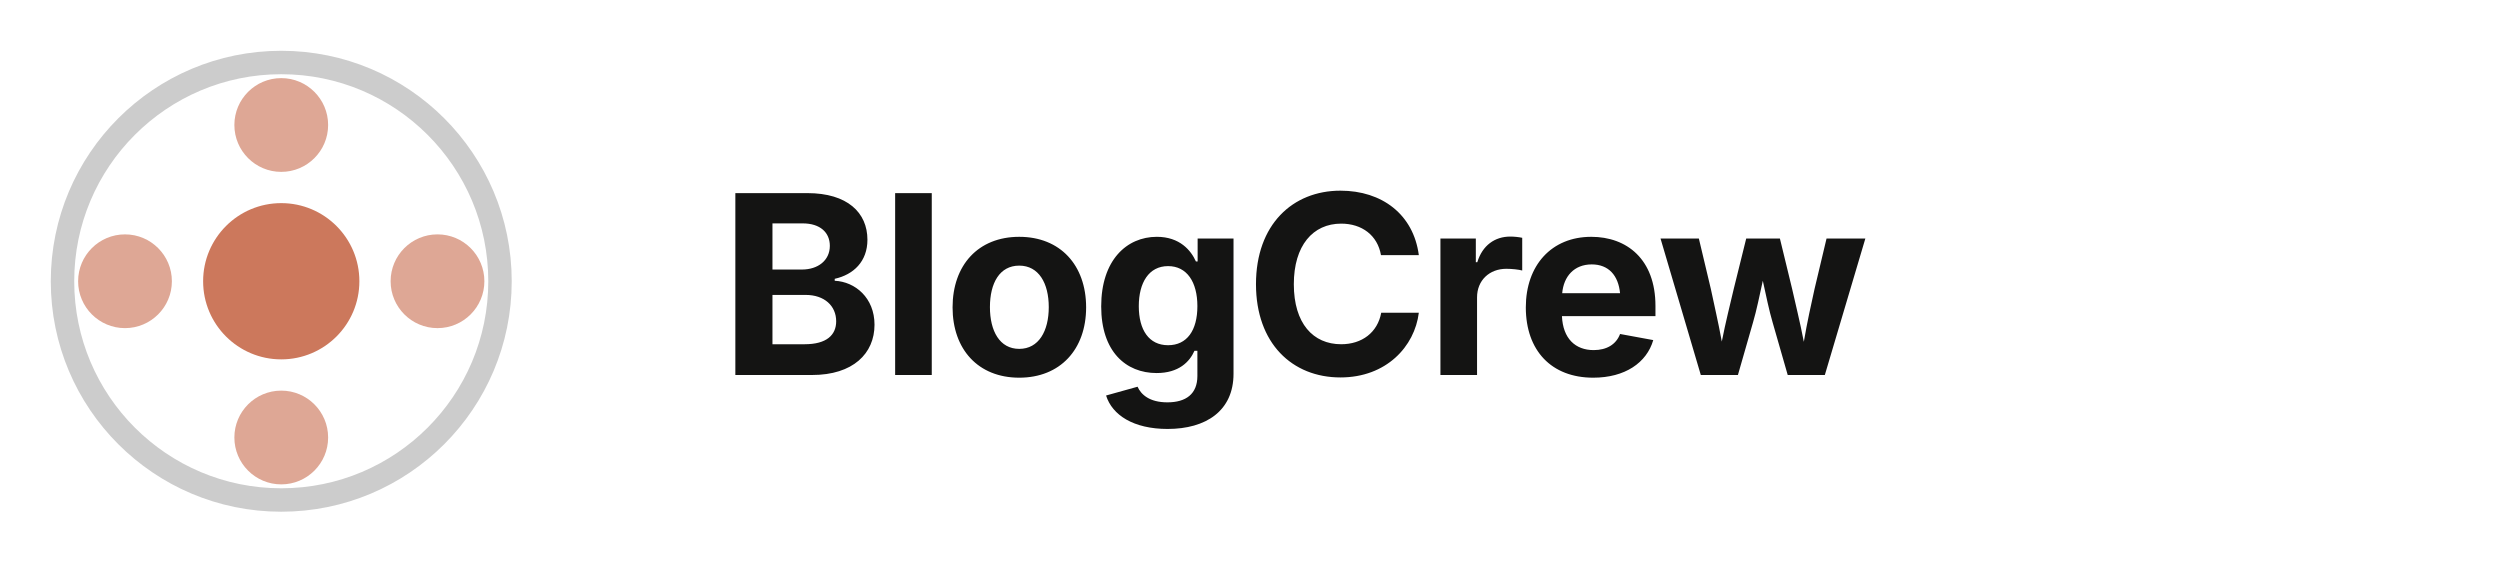
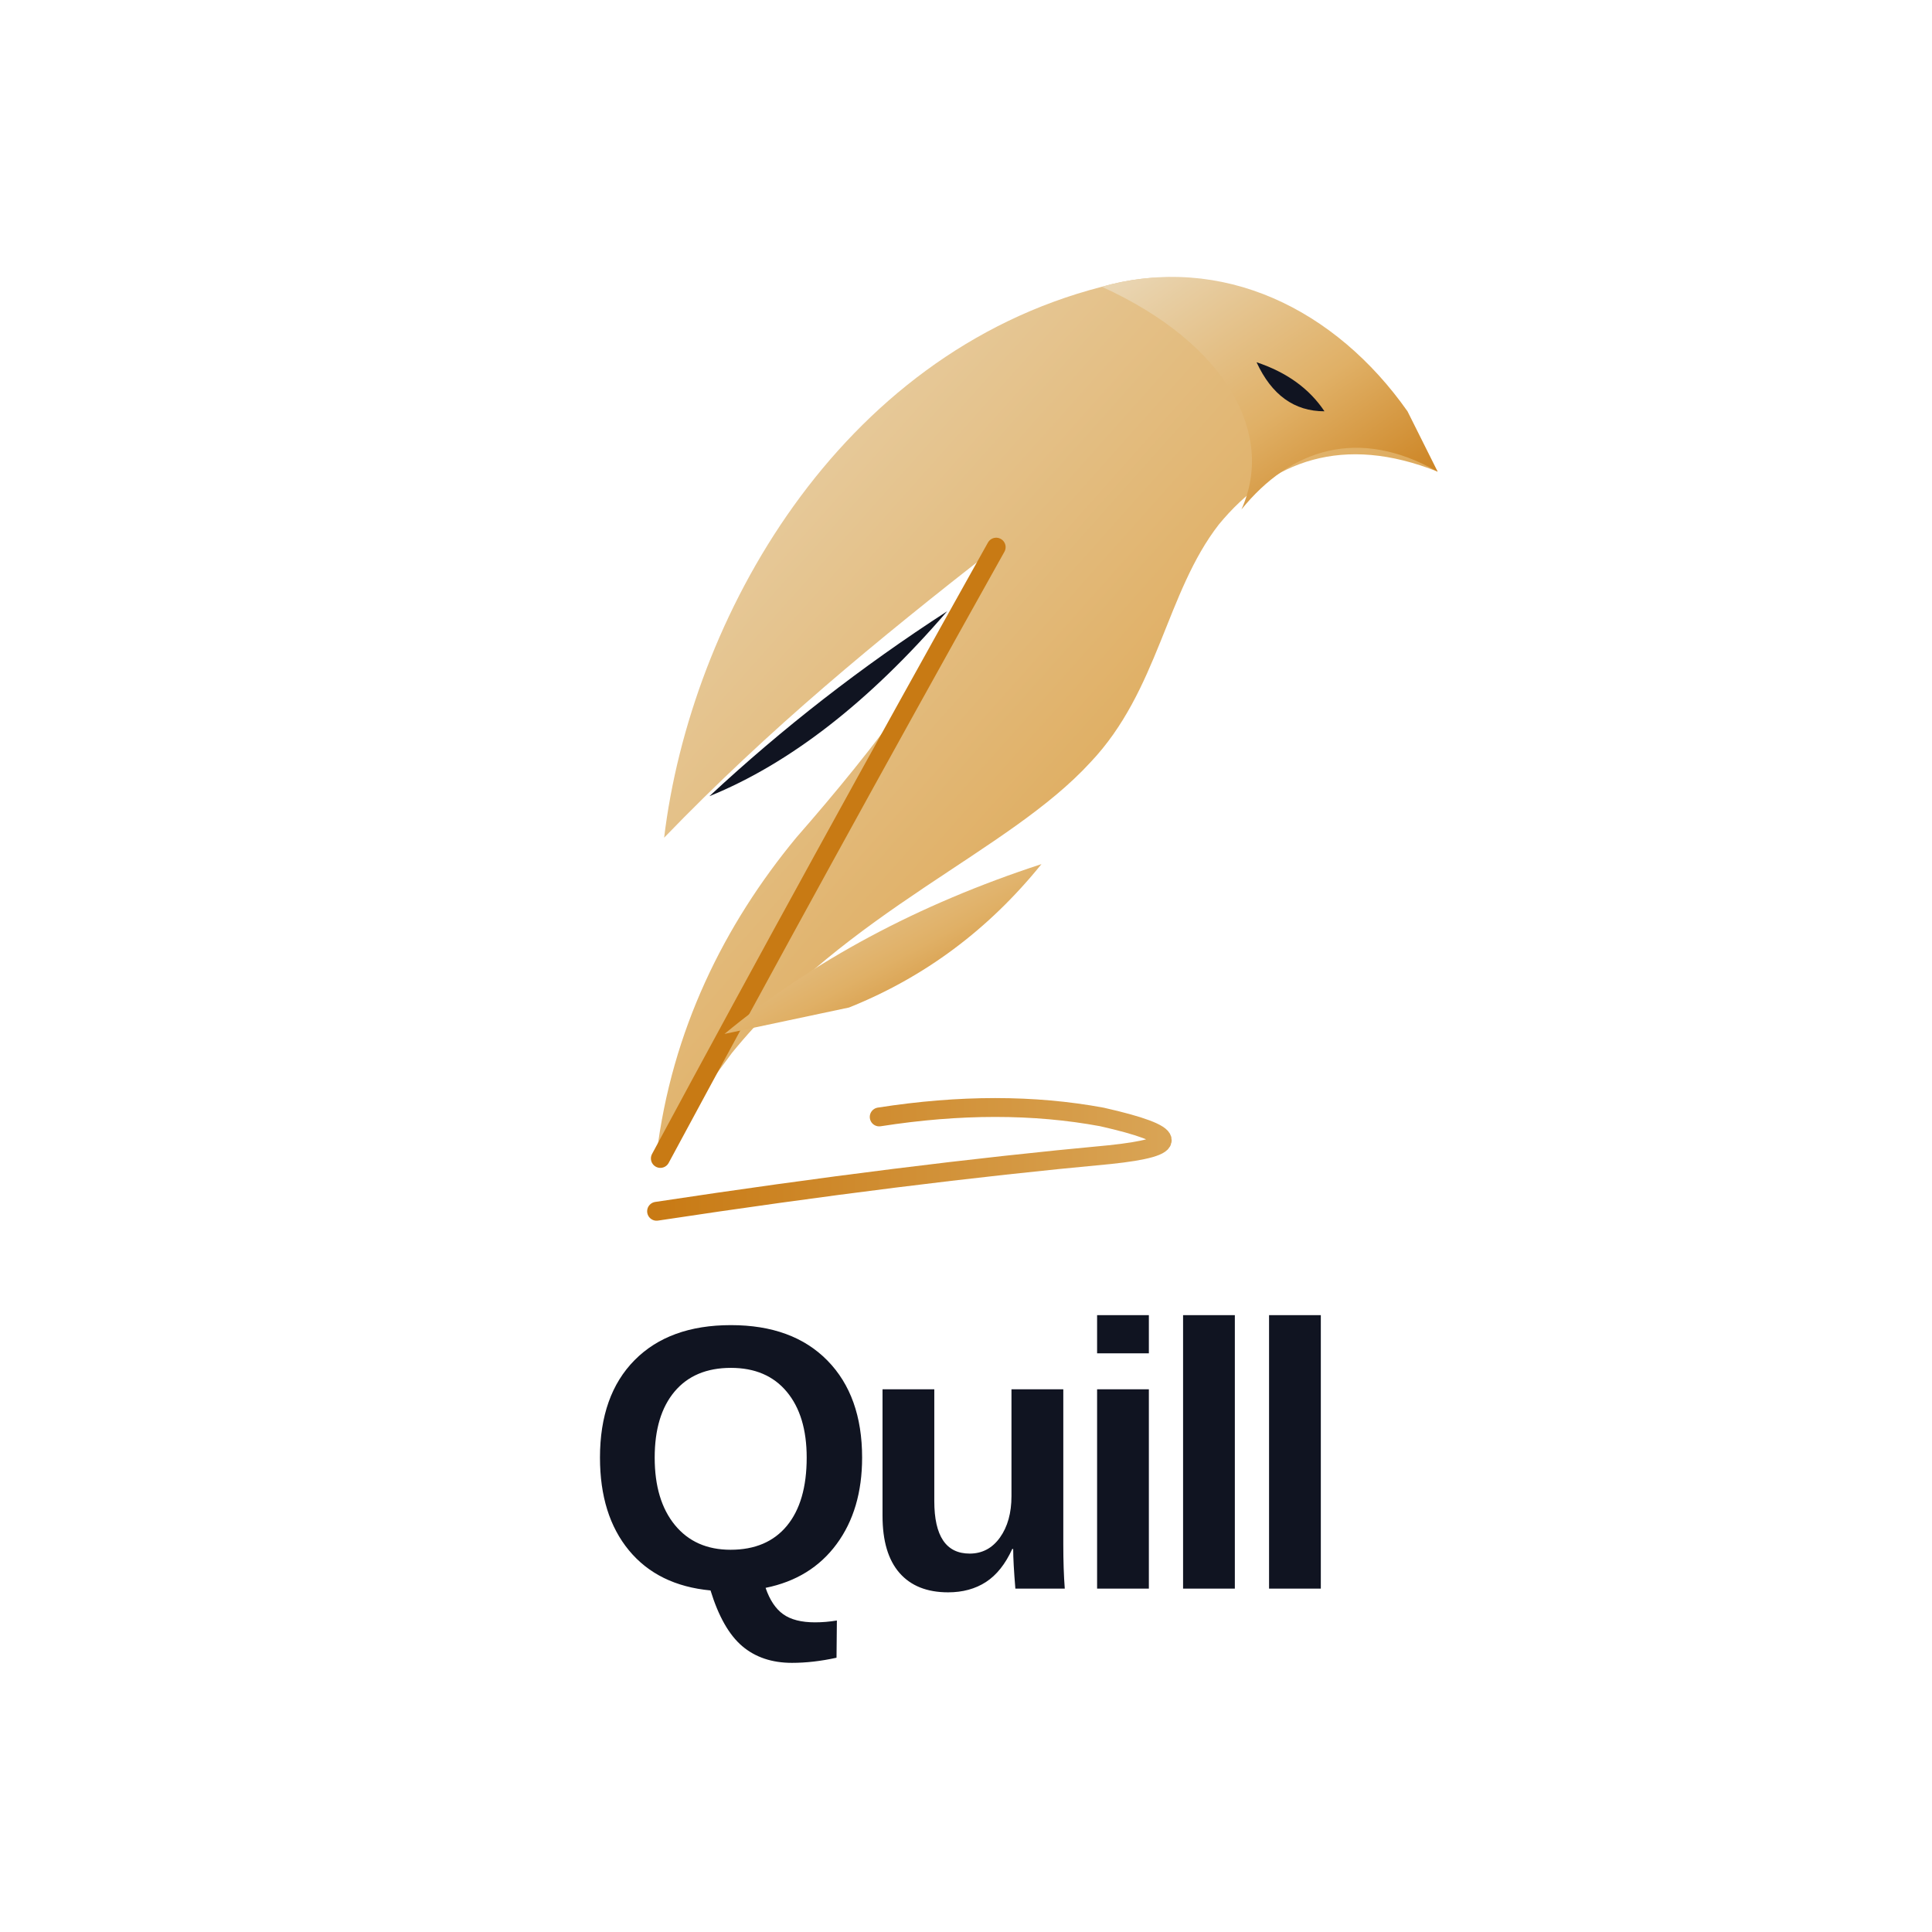
- <svg xmlns="http://www.w3.org/2000/svg" viewBox="0 0 160 36" fill="none">
-   <g transform="translate(18, 18)">
-     <circle cx="0" cy="0" r="14" stroke="#000" stroke-opacity="0.2" stroke-width="1.5" fill="none" />
-     <circle cx="0" cy="0" r="5" fill="#CC785C" />
-     <circle cx="0" cy="-10" r="3" fill="#CC785C" fill-opacity="0.65" />
-     <circle cx="10" cy="0" r="3" fill="#CC785C" fill-opacity="0.65" />
-     <circle cx="0" cy="10" r="3" fill="#CC785C" fill-opacity="0.65" />
-     <circle cx="-10" cy="0" r="3" fill="#CC785C" fill-opacity="0.65" />
+ <svg xmlns="http://www.w3.org/2000/svg" width="512" height="512" viewBox="0 0 512 512">
+   <defs>
+     <linearGradient id="feather" x1="0" y1="0" x2="1" y2="1">
+       <stop offset="0%" stop-color="#EAD8B8" />
+       <stop offset="55%" stop-color="#E0B066" />
+       <stop offset="100%" stop-color="#C87A14" />
+     </linearGradient>
+     <linearGradient id="gold" x1="0" y1="0" x2="1" y2="0">
+       <stop offset="0%" stop-color="#C87A14" />
+       <stop offset="100%" stop-color="#D9A455" />
+     </linearGradient>
+   </defs>
+   <g>
+     <path fill="url(#feather)" d="       M 176,222       C 183,164 222,94 292,76       C 320,68 344,80 362,101       L 381,125       C 356,115 337,122 323,139       C 309,157 307,183 289,202       C 267,226 225,241 194,279       L 174,306       C 178,273 192,245 211,222       C 232,198 252,172 264,145       C 232,170 204,193 176,222 Z" />
+     <path fill="url(#feather)" d="       M 292,76       C 324,67 354,82 373,109       L 381,125       C 360,113 342,119 329,135       C 338,115 325,91 292,76 Z" />
+     <path fill="#101421" d="       M 333,96 Q 345,100 351,109       Q 339,109 333,96 Z" />
+     <path fill="#101421" d="       M 188,211       Q 217,184 251,162       Q 220,198 188,211 Z" />
+     <path fill="none" stroke="#C87A14" stroke-width="5" stroke-linecap="round" d="M 175,307 Q 217,229 264,145" />
+     <path fill="url(#feather)" d="       M 192,274       Q 227,245 276,229       Q 255,255 225,267       L 192,274 Z" />
+     <path fill="none" stroke="url(#gold)" stroke-width="5" stroke-linecap="round" d="M 174,321 Q 240,311 294,306              Q 323,303 292,296              Q 265,291 233,296" />
  </g>
-   <text x="46" y="24" font-family="Anthropic Sans, system-ui, -apple-system, sans-serif" font-size="16" font-weight="700" letter-spacing="-0.3" fill="#141413">BlogCrew</text>
+   <g fill="#FFF8ED">
+     <text x="256" y="421" font-family="Arial, Helvetica, sans-serif" font-size="100" font-weight="600" letter-spacing="-5" text-anchor="middle" fill="#101421">Quill</text>
+   </g>
</svg>
